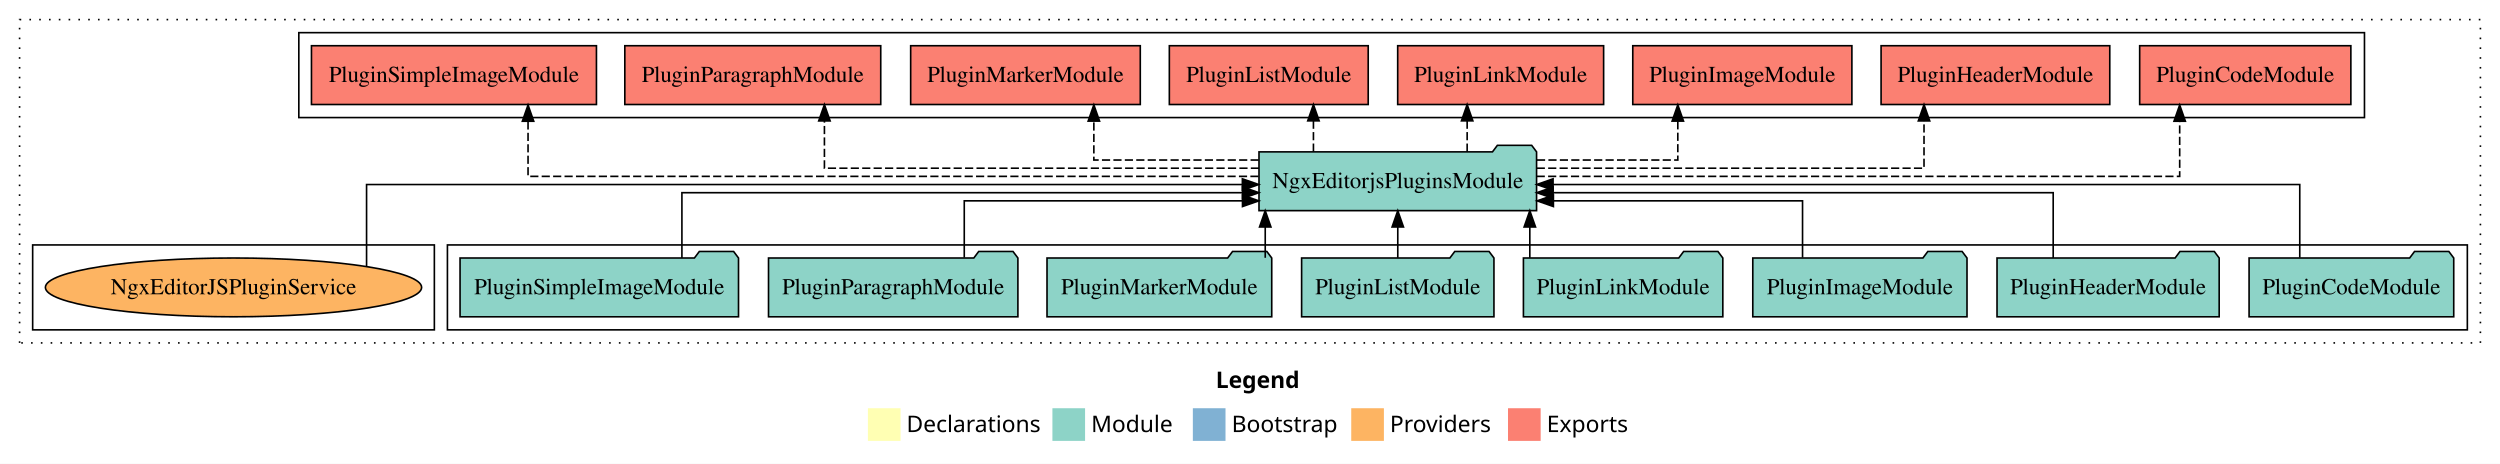
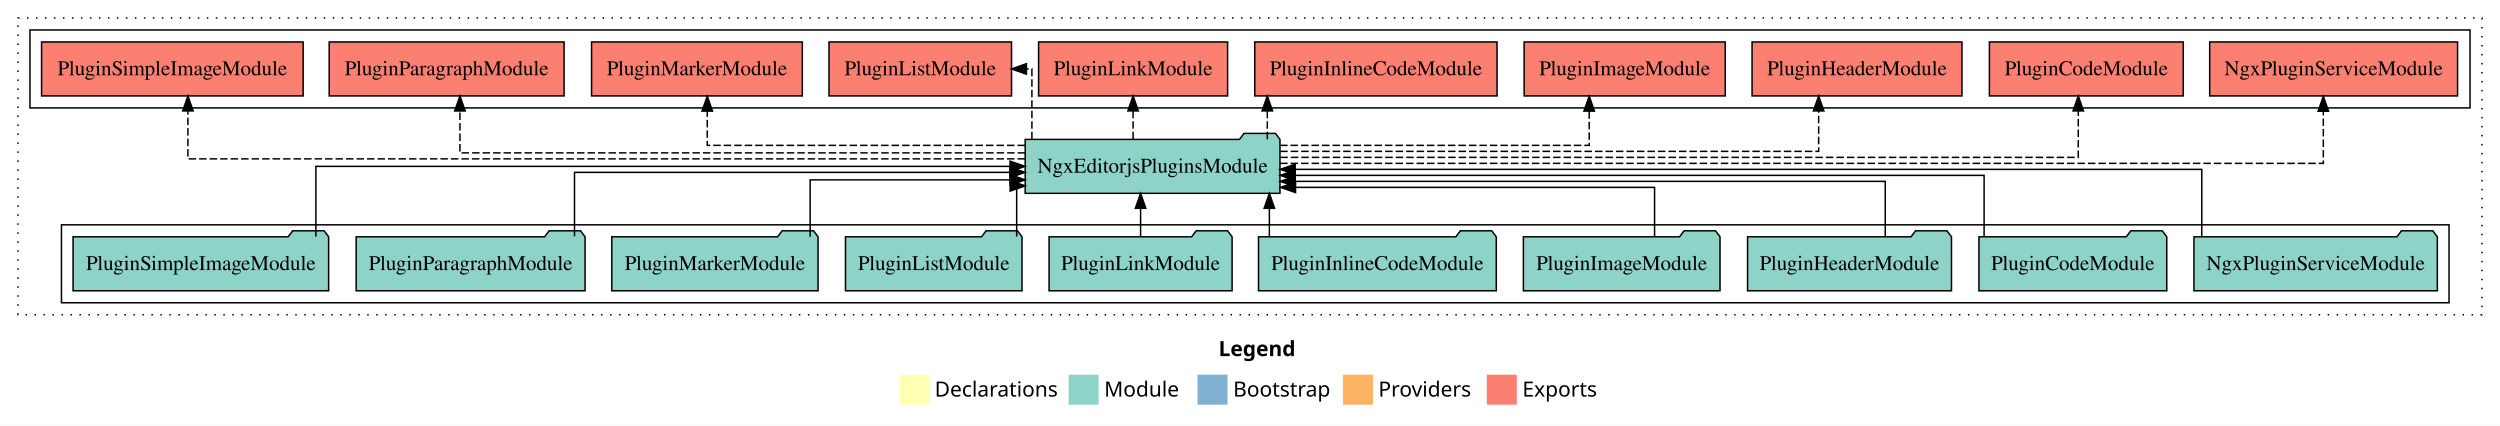
- <svg xmlns="http://www.w3.org/2000/svg" width="1531pt" height="284pt" viewBox="0.00 0.00 1531.00 284.00">
+ <svg xmlns="http://www.w3.org/2000/svg" width="1668pt" height="284pt" viewBox="0.00 0.00 1668.00 284.00">
  <g id="graph0" class="graph" transform="scale(1 1) rotate(0) translate(4 280)">
-     <polygon fill="#ffffff" stroke="transparent" points="-4,4 -4,-280 1527,-280 1527,4 -4,4" />
-     <text text-anchor="start" x="740.509" y="-42.4" font-family="sans-serif" font-weight="bold" font-size="14.00" fill="#000000">Legend</text>
-     <polygon fill="#ffffb3" stroke="transparent" points="527.5,-10 527.5,-30 547.5,-30 547.5,-10 527.5,-10" />
-     <text text-anchor="start" x="551.129" y="-15.4" font-family="sans-serif" font-size="14.00" fill="#000000">  Declarations</text>
-     <polygon fill="#8dd3c7" stroke="transparent" points="640.5,-10 640.5,-30 660.5,-30 660.5,-10 640.5,-10" />
-     <text text-anchor="start" x="664.225" y="-15.4" font-family="sans-serif" font-size="14.00" fill="#000000">  Module</text>
-     <polygon fill="#80b1d3" stroke="transparent" points="726.5,-10 726.5,-30 746.5,-30 746.5,-10 726.5,-10" />
-     <text text-anchor="start" x="750.281" y="-15.4" font-family="sans-serif" font-size="14.00" fill="#000000">  Bootstrap</text>
-     <polygon fill="#fdb462" stroke="transparent" points="823.5,-10 823.5,-30 843.5,-30 843.5,-10 823.5,-10" />
-     <text text-anchor="start" x="847.173" y="-15.4" font-family="sans-serif" font-size="14.00" fill="#000000">  Providers</text>
-     <polygon fill="#fb8072" stroke="transparent" points="919.5,-10 919.5,-30 939.5,-30 939.5,-10 919.5,-10" />
-     <text text-anchor="start" x="943.226" y="-15.4" font-family="sans-serif" font-size="14.00" fill="#000000">  Exports</text>
+     <polygon fill="#ffffff" stroke="transparent" points="-4,4 -4,-280 1664,-280 1664,4 -4,4" />
+     <text text-anchor="start" x="809.009" y="-42.4" font-family="sans-serif" font-weight="bold" font-size="14.00" fill="#000000">Legend</text>
+     <polygon fill="#ffffb3" stroke="transparent" points="596,-10 596,-30 616,-30 616,-10 596,-10" />
+     <text text-anchor="start" x="619.629" y="-15.4" font-family="sans-serif" font-size="14.00" fill="#000000">  Declarations</text>
+     <polygon fill="#8dd3c7" stroke="transparent" points="709,-10 709,-30 729,-30 729,-10 709,-10" />
+     <text text-anchor="start" x="732.725" y="-15.4" font-family="sans-serif" font-size="14.00" fill="#000000">  Module</text>
+     <polygon fill="#80b1d3" stroke="transparent" points="795,-10 795,-30 815,-30 815,-10 795,-10" />
+     <text text-anchor="start" x="818.781" y="-15.4" font-family="sans-serif" font-size="14.00" fill="#000000">  Bootstrap</text>
+     <polygon fill="#fdb462" stroke="transparent" points="892,-10 892,-30 912,-30 912,-10 892,-10" />
+     <text text-anchor="start" x="915.673" y="-15.4" font-family="sans-serif" font-size="14.00" fill="#000000">  Providers</text>
+     <polygon fill="#fb8072" stroke="transparent" points="988,-10 988,-30 1008,-30 1008,-10 988,-10" />
+     <text text-anchor="start" x="1011.726" y="-15.4" font-family="sans-serif" font-size="14.00" fill="#000000">  Exports</text>
    <g id="clust1" class="cluster">
-       <polygon fill="none" stroke="#000000" stroke-dasharray="1,5" points="8,-70 8,-268 1515,-268 1515,-70 8,-70" />
+       <polygon fill="none" stroke="#000000" stroke-dasharray="1,5" points="8,-70 8,-268 1652,-268 1652,-70 8,-70" />
    </g>
    <g id="clust3" class="cluster">
-       <polygon fill="none" stroke="#000000" points="270,-78 270,-130 1507,-130 1507,-78 270,-78" />
+       <polygon fill="none" stroke="#000000" points="37,-78 37,-130 1630,-130 1630,-78 37,-78" />
    </g>
    <g id="clust4" class="cluster">
-       <polygon fill="none" stroke="#000000" points="179,-208 179,-260 1444,-260 1444,-208 179,-208" />
-     </g>
-     <g id="clust6" class="cluster">
-       <polygon fill="none" stroke="#000000" points="16,-78 16,-130 262,-130 262,-78 16,-78" />
+       <polygon fill="none" stroke="#000000" points="16,-208 16,-260 1644,-260 1644,-208 16,-208" />
    </g>
    <g id="node1" class="node">
-       <polygon fill="#8dd3c7" stroke="#000000" points="1498.665,-122 1495.665,-126 1474.665,-126 1471.665,-122 1373.335,-122 1373.335,-86 1498.665,-86 1498.665,-122" />
-       <text text-anchor="middle" x="1436" y="-99.8" font-family="Times,serif" font-size="14.00" fill="#000000">PluginCodeModule</text>
+       <polygon fill="#8dd3c7" stroke="#000000" points="1622.198,-122 1619.198,-126 1598.198,-126 1595.198,-122 1459.802,-122 1459.802,-86 1622.198,-86 1622.198,-122" />
+       <text text-anchor="middle" x="1541" y="-99.8" font-family="Times,serif" font-size="14.00" fill="#000000">NgxPluginServiceModule</text>
+     </g>
+     <g id="node11" class="node">
+       <polygon fill="#8dd3c7" stroke="#000000" points="849.994,-187 846.994,-191 825.994,-191 822.994,-187 680.006,-187 680.006,-151 849.994,-151 849.994,-187" />
+       <text text-anchor="middle" x="765" y="-164.8" font-family="Times,serif" font-size="14.00" fill="#000000">NgxEditorjsPluginsModule</text>
+     </g>
+     <g id="edge1" class="edge">
+       <path fill="none" stroke="#000000" d="M1465.026,-122.222C1465.026,-140.828 1465.026,-167 1465.026,-167 1465.026,-167 860.137,-167 860.137,-167" />
+       <polygon fill="#000000" stroke="#000000" points="860.137,-163.5 850.137,-167 860.137,-170.5 860.137,-163.5" />
+     </g>
+     <g id="node2" class="node">
+       <polygon fill="#8dd3c7" stroke="#000000" points="1441.665,-122 1438.665,-126 1417.665,-126 1414.665,-122 1316.335,-122 1316.335,-86 1441.665,-86 1441.665,-122" />
+       <text text-anchor="middle" x="1379" y="-99.8" font-family="Times,serif" font-size="14.00" fill="#000000">PluginCodeModule</text>
+     </g>
+     <g id="edge2" class="edge">
+       <path fill="none" stroke="#000000" d="M1319.793,-122.022C1319.793,-139.373 1319.793,-163 1319.793,-163 1319.793,-163 860.168,-163 860.168,-163" />
+       <polygon fill="#000000" stroke="#000000" points="860.168,-159.5 850.168,-163 860.168,-166.5 860.168,-159.5" />
+     </g>
+     <g id="node3" class="node">
+       <polygon fill="#8dd3c7" stroke="#000000" points="1298.025,-122 1295.025,-126 1274.025,-126 1271.025,-122 1161.975,-122 1161.975,-86 1298.025,-86 1298.025,-122" />
+       <text text-anchor="middle" x="1230" y="-99.8" font-family="Times,serif" font-size="14.00" fill="#000000">PluginHeaderModule</text>
+     </g>
+     <g id="edge3" class="edge">
+       <path fill="none" stroke="#000000" d="M1253.837,-122.009C1253.837,-138.049 1253.837,-159 1253.837,-159 1253.837,-159 860.149,-159 860.149,-159" />
+       <polygon fill="#000000" stroke="#000000" points="860.149,-155.5 850.149,-159 860.149,-162.5 860.149,-155.5" />
+     </g>
+     <g id="node4" class="node">
+       <polygon fill="#8dd3c7" stroke="#000000" points="1143.594,-122 1140.594,-126 1119.594,-126 1116.594,-122 1012.406,-122 1012.406,-86 1143.594,-86 1143.594,-122" />
+       <text text-anchor="middle" x="1078" y="-99.8" font-family="Times,serif" font-size="14.00" fill="#000000">PluginImageModule</text>
+     </g>
+     <g id="edge4" class="edge">
+       <path fill="none" stroke="#000000" d="M1099.932,-122.124C1099.932,-136.783 1099.932,-155 1099.932,-155 1099.932,-155 860.384,-155 860.384,-155" />
+       <polygon fill="#000000" stroke="#000000" points="860.384,-151.5 850.384,-155 860.384,-158.5 860.384,-151.5" />
+     </g>
+     <g id="node5" class="node">
+       <polygon fill="#8dd3c7" stroke="#000000" points="994.322,-122 991.322,-126 970.322,-126 967.322,-122 835.678,-122 835.678,-86 994.322,-86 994.322,-122" />
+       <text text-anchor="middle" x="915" y="-99.8" font-family="Times,serif" font-size="14.00" fill="#000000">PluginInlineCodeModule</text>
+     </g>
+     <g id="edge5" class="edge">
+       <path fill="none" stroke="#000000" d="M842.918,-122.106C842.918,-122.106 842.918,-140.991 842.918,-140.991" />
+       <polygon fill="#000000" stroke="#000000" points="839.418,-140.991 842.918,-150.991 846.418,-140.991 839.418,-140.991" />
+     </g>
+     <g id="node6" class="node">
+       <polygon fill="#8dd3c7" stroke="#000000" points="818.058,-122 815.058,-126 794.058,-126 791.058,-122 695.942,-122 695.942,-86 818.058,-86 818.058,-122" />
+       <text text-anchor="middle" x="757" y="-99.8" font-family="Times,serif" font-size="14.00" fill="#000000">PluginLinkModule</text>
+     </g>
+     <g id="edge6" class="edge">
+       <path fill="none" stroke="#000000" d="M757,-122.106C757,-122.106 757,-140.991 757,-140.991" />
+       <polygon fill="#000000" stroke="#000000" points="753.5,-140.991 757,-150.991 760.5,-140.991 753.5,-140.991" />
+     </g>
+     <g id="node7" class="node">
+       <polygon fill="#8dd3c7" stroke="#000000" points="677.892,-122 674.892,-126 653.892,-126 650.892,-122 560.108,-122 560.108,-86 677.892,-86 677.892,-122" />
+       <text text-anchor="middle" x="619" y="-99.8" font-family="Times,serif" font-size="14.00" fill="#000000">PluginListModule</text>
+     </g>
+     <g id="edge7" class="edge">
+       <path fill="none" stroke="#000000" d="M674.321,-122.187C674.321,-137.182 674.321,-156 674.321,-156 674.321,-156 674.888,-156 674.888,-156" />
+       <polygon fill="#000000" stroke="#000000" points="669.993,-159.5 679.993,-156 669.993,-152.5 669.993,-159.5" />
+     </g>
+     <g id="node8" class="node">
+       <polygon fill="#8dd3c7" stroke="#000000" points="541.809,-122 538.809,-126 517.809,-126 514.809,-122 404.191,-122 404.191,-86 541.809,-86 541.809,-122" />
+       <text text-anchor="middle" x="473" y="-99.8" font-family="Times,serif" font-size="14.00" fill="#000000">PluginMarkerModule</text>
+     </g>
+     <g id="edge8" class="edge">
+       <path fill="none" stroke="#000000" d="M536.529,-122.027C536.529,-138.398 536.529,-160 536.529,-160 536.529,-160 669.926,-160 669.926,-160" />
+       <polygon fill="#000000" stroke="#000000" points="669.926,-163.5 679.926,-160 669.926,-156.5 669.926,-163.5" />
    </g>
    <g id="node9" class="node">
-       <polygon fill="#8dd3c7" stroke="#000000" points="936.994,-187 933.994,-191 912.994,-191 909.994,-187 767.006,-187 767.006,-151 936.994,-151 936.994,-187" />
-       <text text-anchor="middle" x="852" y="-164.8" font-family="Times,serif" font-size="14.00" fill="#000000">NgxEditorjsPluginsModule</text>
+       <polygon fill="#8dd3c7" stroke="#000000" points="386.361,-122 383.361,-126 362.361,-126 359.361,-122 233.639,-122 233.639,-86 386.361,-86 386.361,-122" />
+       <text text-anchor="middle" x="310" y="-99.8" font-family="Times,serif" font-size="14.00" fill="#000000">PluginParagraphModule</text>
    </g>
-     <g id="edge1" class="edge">
-       <path fill="none" stroke="#000000" d="M1404.375,-122.222C1404.375,-140.828 1404.375,-167 1404.375,-167 1404.375,-167 947.098,-167 947.098,-167" />
-       <polygon fill="#000000" stroke="#000000" points="947.098,-163.5 937.098,-167 947.098,-170.5 947.098,-163.5" />
-     </g>
-     <g id="node2" class="node">
-       <polygon fill="#8dd3c7" stroke="#000000" points="1355.025,-122 1352.025,-126 1331.025,-126 1328.025,-122 1218.975,-122 1218.975,-86 1355.025,-86 1355.025,-122" />
-       <text text-anchor="middle" x="1287" y="-99.8" font-family="Times,serif" font-size="14.00" fill="#000000">PluginHeaderModule</text>
-     </g>
-     <g id="edge2" class="edge">
-       <path fill="none" stroke="#000000" d="M1253.375,-122.034C1253.375,-139.06 1253.375,-162 1253.375,-162 1253.375,-162 947.121,-162 947.121,-162" />
-       <polygon fill="#000000" stroke="#000000" points="947.121,-158.5 937.121,-162 947.121,-165.5 947.121,-158.5" />
-     </g>
-     <g id="node3" class="node">
-       <polygon fill="#8dd3c7" stroke="#000000" points="1200.594,-122 1197.594,-126 1176.594,-126 1173.594,-122 1069.406,-122 1069.406,-86 1200.594,-86 1200.594,-122" />
-       <text text-anchor="middle" x="1135" y="-99.8" font-family="Times,serif" font-size="14.00" fill="#000000">PluginImageModule</text>
-     </g>
-     <g id="edge3" class="edge">
-       <path fill="none" stroke="#000000" d="M1099.875,-122.24C1099.875,-137.571 1099.875,-157 1099.875,-157 1099.875,-157 947.304,-157 947.304,-157" />
-       <polygon fill="#000000" stroke="#000000" points="947.304,-153.5 937.304,-157 947.304,-160.5 947.304,-153.5" />
-     </g>
-     <g id="node4" class="node">
-       <polygon fill="#8dd3c7" stroke="#000000" points="1051.058,-122 1048.058,-126 1027.058,-126 1024.058,-122 928.942,-122 928.942,-86 1051.058,-86 1051.058,-122" />
-       <text text-anchor="middle" x="990" y="-99.8" font-family="Times,serif" font-size="14.00" fill="#000000">PluginLinkModule</text>
-     </g>
-     <g id="edge4" class="edge">
-       <path fill="none" stroke="#000000" d="M932.859,-122.106C932.859,-122.106 932.859,-140.991 932.859,-140.991" />
-       <polygon fill="#000000" stroke="#000000" points="929.36,-140.991 932.859,-150.991 936.36,-140.991 929.36,-140.991" />
-     </g>
-     <g id="node5" class="node">
-       <polygon fill="#8dd3c7" stroke="#000000" points="910.892,-122 907.892,-126 886.892,-126 883.892,-122 793.108,-122 793.108,-86 910.892,-86 910.892,-122" />
-       <text text-anchor="middle" x="852" y="-99.8" font-family="Times,serif" font-size="14.00" fill="#000000">PluginListModule</text>
-     </g>
-     <g id="edge5" class="edge">
-       <path fill="none" stroke="#000000" d="M852,-122.106C852,-122.106 852,-140.991 852,-140.991" />
-       <polygon fill="#000000" stroke="#000000" points="848.5,-140.991 852,-150.991 855.5,-140.991 848.5,-140.991" />
-     </g>
-     <g id="node6" class="node">
-       <polygon fill="#8dd3c7" stroke="#000000" points="774.809,-122 771.809,-126 750.809,-126 747.809,-122 637.191,-122 637.191,-86 774.809,-86 774.809,-122" />
-       <text text-anchor="middle" x="706" y="-99.8" font-family="Times,serif" font-size="14.00" fill="#000000">PluginMarkerModule</text>
-     </g>
-     <g id="edge6" class="edge">
-       <path fill="none" stroke="#000000" d="M770.828,-122.106C770.828,-122.106 770.828,-140.991 770.828,-140.991" />
-       <polygon fill="#000000" stroke="#000000" points="767.329,-140.991 770.828,-150.991 774.329,-140.991 767.329,-140.991" />
-     </g>
-     <g id="node7" class="node">
-       <polygon fill="#8dd3c7" stroke="#000000" points="619.361,-122 616.361,-126 595.361,-126 592.361,-122 466.639,-122 466.639,-86 619.361,-86 619.361,-122" />
-       <text text-anchor="middle" x="543" y="-99.8" font-family="Times,serif" font-size="14.00" fill="#000000">PluginParagraphModule</text>
-     </g>
-     <g id="edge7" class="edge">
-       <path fill="none" stroke="#000000" d="M586.513,-122.24C586.513,-137.571 586.513,-157 586.513,-157 586.513,-157 756.903,-157 756.903,-157" />
-       <polygon fill="#000000" stroke="#000000" points="756.903,-160.5 766.903,-157 756.903,-153.5 756.903,-160.5" />
-     </g>
-     <g id="node8" class="node">
-       <polygon fill="#8dd3c7" stroke="#000000" points="448.263,-122 445.263,-126 424.263,-126 421.263,-122 277.737,-122 277.737,-86 448.263,-86 448.263,-122" />
-       <text text-anchor="middle" x="363" y="-99.8" font-family="Times,serif" font-size="14.00" fill="#000000">PluginSimpleImageModule</text>
-     </g>
-     <g id="edge8" class="edge">
-       <path fill="none" stroke="#000000" d="M413.601,-122.034C413.601,-139.06 413.601,-162 413.601,-162 413.601,-162 756.952,-162 756.952,-162" />
-       <polygon fill="#000000" stroke="#000000" points="756.952,-165.5 766.952,-162 756.952,-158.5 756.952,-165.5" />
+     <g id="edge9" class="edge">
+       <path fill="none" stroke="#000000" d="M379.306,-122.302C379.306,-140.27 379.306,-165 379.306,-165 379.306,-165 669.88,-165 669.88,-165" />
+       <polygon fill="#000000" stroke="#000000" points="669.88,-168.5 679.88,-165 669.88,-161.5 669.88,-168.5" />
    </g>
    <g id="node10" class="node">
-       <polygon fill="#fb8072" stroke="#000000" points="1435.665,-252 1306.335,-252 1306.335,-216 1435.665,-216 1435.665,-252" />
-       <text text-anchor="middle" x="1371" y="-229.8" font-family="Times,serif" font-size="14.00" fill="#000000">PluginCodeModule </text>
-     </g>
-     <g id="edge9" class="edge">
-       <path fill="none" stroke="#000000" stroke-dasharray="5,2" d="M937.055,-172C1074.655,-172 1330.84,-172 1330.84,-172 1330.84,-172 1330.84,-205.733 1330.84,-205.733" />
-       <polygon fill="#000000" stroke="#000000" points="1327.34,-205.733 1330.84,-215.733 1334.34,-205.733 1327.34,-205.733" />
-     </g>
-     <g id="node11" class="node">
-       <polygon fill="#fb8072" stroke="#000000" points="1288.025,-252 1147.975,-252 1147.975,-216 1288.025,-216 1288.025,-252" />
-       <text text-anchor="middle" x="1218" y="-229.8" font-family="Times,serif" font-size="14.00" fill="#000000">PluginHeaderModule </text>
+       <polygon fill="#8dd3c7" stroke="#000000" points="215.263,-122 212.263,-126 191.263,-126 188.263,-122 44.737,-122 44.737,-86 215.263,-86 215.263,-122" />
+       <text text-anchor="middle" x="130" y="-99.8" font-family="Times,serif" font-size="14.00" fill="#000000">PluginSimpleImageModule</text>
    </g>
    <g id="edge10" class="edge">
-       <path fill="none" stroke="#000000" stroke-dasharray="5,2" d="M937.093,-177C1032.572,-177 1174.267,-177 1174.267,-177 1174.267,-177 1174.267,-205.965 1174.267,-205.965" />
-       <polygon fill="#000000" stroke="#000000" points="1170.767,-205.965 1174.267,-215.965 1177.767,-205.965 1170.767,-205.965" />
+       <path fill="none" stroke="#000000" d="M206.756,-122.106C206.756,-141.339 206.756,-169 206.756,-169 206.756,-169 669.911,-169 669.911,-169" />
+       <polygon fill="#000000" stroke="#000000" points="669.911,-172.5 679.911,-169 669.911,-165.5 669.911,-172.5" />
    </g>
    <g id="node12" class="node">
-       <polygon fill="#fb8072" stroke="#000000" points="1130.095,-252 995.905,-252 995.905,-216 1130.095,-216 1130.095,-252" />
-       <text text-anchor="middle" x="1063" y="-229.8" font-family="Times,serif" font-size="14.00" fill="#000000">PluginImageModule </text>
+       <polygon fill="#fb8072" stroke="#000000" points="1635.698,-252 1470.302,-252 1470.302,-216 1635.698,-216 1635.698,-252" />
+       <text text-anchor="middle" x="1553" y="-229.8" font-family="Times,serif" font-size="14.00" fill="#000000">NgxPluginServiceModule </text>
    </g>
    <g id="edge11" class="edge">
-       <path fill="none" stroke="#000000" stroke-dasharray="5,2" d="M937.243,-182C980.282,-182 1023.491,-182 1023.491,-182 1023.491,-182 1023.491,-205.813 1023.491,-205.813" />
-       <polygon fill="#000000" stroke="#000000" points="1019.991,-205.813 1023.491,-215.813 1026.991,-205.813 1019.991,-205.813" />
+       <path fill="none" stroke="#000000" stroke-dasharray="5,2" d="M850.081,-171C1052.532,-171 1546.125,-171 1546.125,-171 1546.125,-171 1546.125,-205.778 1546.125,-205.778" />
+       <polygon fill="#000000" stroke="#000000" points="1542.625,-205.778 1546.125,-215.778 1549.625,-205.778 1542.625,-205.778" />
    </g>
    <g id="node13" class="node">
-       <polygon fill="#fb8072" stroke="#000000" points="978.057,-252 851.943,-252 851.943,-216 978.057,-216 978.057,-252" />
-       <text text-anchor="middle" x="915" y="-229.8" font-family="Times,serif" font-size="14.00" fill="#000000">PluginLinkModule </text>
+       <polygon fill="#fb8072" stroke="#000000" points="1452.665,-252 1323.335,-252 1323.335,-216 1452.665,-216 1452.665,-252" />
+       <text text-anchor="middle" x="1388" y="-229.8" font-family="Times,serif" font-size="14.00" fill="#000000">PluginCodeModule </text>
    </g>
    <g id="edge12" class="edge">
-       <path fill="none" stroke="#000000" stroke-dasharray="5,2" d="M894.484,-187.106C894.484,-187.106 894.484,-205.991 894.484,-205.991" />
-       <polygon fill="#000000" stroke="#000000" points="890.985,-205.991 894.484,-215.991 897.985,-205.991 890.985,-205.991" />
+       <path fill="none" stroke="#000000" stroke-dasharray="5,2" d="M850.23,-175C1019.66,-175 1382.625,-175 1382.625,-175 1382.625,-175 1382.625,-205.977 1382.625,-205.977" />
+       <polygon fill="#000000" stroke="#000000" points="1379.125,-205.977 1382.625,-215.977 1386.125,-205.977 1379.125,-205.977" />
    </g>
    <g id="node14" class="node">
-       <polygon fill="#fb8072" stroke="#000000" points="833.893,-252 712.107,-252 712.107,-216 833.893,-216 833.893,-252" />
-       <text text-anchor="middle" x="773" y="-229.8" font-family="Times,serif" font-size="14.00" fill="#000000">PluginListModule </text>
+       <polygon fill="#fb8072" stroke="#000000" points="1305.025,-252 1164.975,-252 1164.975,-216 1305.025,-216 1305.025,-252" />
+       <text text-anchor="middle" x="1235" y="-229.8" font-family="Times,serif" font-size="14.00" fill="#000000">PluginHeaderModule </text>
    </g>
    <g id="edge13" class="edge">
-       <path fill="none" stroke="#000000" stroke-dasharray="5,2" d="M800.349,-187.106C800.349,-187.106 800.349,-205.991 800.349,-205.991" />
-       <polygon fill="#000000" stroke="#000000" points="796.85,-205.991 800.349,-215.991 803.85,-205.991 796.85,-205.991" />
+       <path fill="none" stroke="#000000" stroke-dasharray="5,2" d="M850.161,-179C979.204,-179 1209.413,-179 1209.413,-179 1209.413,-179 1209.413,-205.991 1209.413,-205.991" />
+       <polygon fill="#000000" stroke="#000000" points="1205.913,-205.991 1209.413,-215.991 1212.913,-205.991 1205.913,-205.991" />
    </g>
    <g id="node15" class="node">
-       <polygon fill="#fb8072" stroke="#000000" points="694.309,-252 553.691,-252 553.691,-216 694.309,-216 694.309,-252" />
-       <text text-anchor="middle" x="624" y="-229.8" font-family="Times,serif" font-size="14.00" fill="#000000">PluginMarkerModule </text>
+       <polygon fill="#fb8072" stroke="#000000" points="1147.095,-252 1012.905,-252 1012.905,-216 1147.095,-216 1147.095,-252" />
+       <text text-anchor="middle" x="1080" y="-229.8" font-family="Times,serif" font-size="14.00" fill="#000000">PluginImageModule </text>
    </g>
    <g id="edge14" class="edge">
-       <path fill="none" stroke="#000000" stroke-dasharray="5,2" d="M766.836,-182C717.827,-182 665.875,-182 665.875,-182 665.875,-182 665.875,-205.813 665.875,-205.813" />
-       <polygon fill="#000000" stroke="#000000" points="662.375,-205.813 665.875,-215.813 669.375,-205.813 662.375,-205.813" />
+       <path fill="none" stroke="#000000" stroke-dasharray="5,2" d="M850.044,-183C936.031,-183 1056.318,-183 1056.318,-183 1056.318,-183 1056.318,-205.876 1056.318,-205.876" />
+       <polygon fill="#000000" stroke="#000000" points="1052.818,-205.876 1056.318,-215.876 1059.818,-205.876 1052.818,-205.876" />
    </g>
    <g id="node16" class="node">
-       <polygon fill="#fb8072" stroke="#000000" points="535.362,-252 378.638,-252 378.638,-216 535.362,-216 535.362,-252" />
-       <text text-anchor="middle" x="457" y="-229.8" font-family="Times,serif" font-size="14.00" fill="#000000">PluginParagraphModule </text>
+       <polygon fill="#fb8072" stroke="#000000" points="994.821,-252 833.179,-252 833.179,-216 994.821,-216 994.821,-252" />
+       <text text-anchor="middle" x="914" y="-229.8" font-family="Times,serif" font-size="14.00" fill="#000000">PluginInlineCodeModule </text>
    </g>
    <g id="edge15" class="edge">
-       <path fill="none" stroke="#000000" stroke-dasharray="5,2" d="M767.002,-177C663.086,-177 500.875,-177 500.875,-177 500.875,-177 500.875,-205.965 500.875,-205.965" />
-       <polygon fill="#000000" stroke="#000000" points="497.375,-205.965 500.875,-215.965 504.375,-205.965 497.375,-205.965" />
+       <path fill="none" stroke="#000000" stroke-dasharray="5,2" d="M841.543,-187.106C841.543,-187.106 841.543,-205.991 841.543,-205.991" />
+       <polygon fill="#000000" stroke="#000000" points="838.043,-205.991 841.543,-215.991 845.043,-205.991 838.043,-205.991" />
    </g>
    <g id="node17" class="node">
-       <polygon fill="#fb8072" stroke="#000000" points="361.263,-252 186.737,-252 186.737,-216 361.263,-216 361.263,-252" />
-       <text text-anchor="middle" x="274" y="-229.8" font-family="Times,serif" font-size="14.00" fill="#000000">PluginSimpleImageModule </text>
+       <polygon fill="#fb8072" stroke="#000000" points="815.057,-252 688.943,-252 688.943,-216 815.057,-216 815.057,-252" />
+       <text text-anchor="middle" x="752" y="-229.8" font-family="Times,serif" font-size="14.00" fill="#000000">PluginLinkModule </text>
    </g>
    <g id="edge16" class="edge">
-       <path fill="none" stroke="#000000" stroke-dasharray="5,2" d="M766.72,-172C616.252,-172 319.375,-172 319.375,-172 319.375,-172 319.375,-205.733 319.375,-205.733" />
-       <polygon fill="#000000" stroke="#000000" points="315.875,-205.733 319.375,-215.733 322.875,-205.733 315.875,-205.733" />
+       <path fill="none" stroke="#000000" stroke-dasharray="5,2" d="M752,-187.106C752,-187.106 752,-205.991 752,-205.991" />
+       <polygon fill="#000000" stroke="#000000" points="748.5,-205.991 752,-215.991 755.5,-205.991 748.5,-205.991" />
    </g>
    <g id="node18" class="node">
-       <ellipse fill="#fdb462" stroke="#000000" cx="139" cy="-104" rx="115.207" ry="18" />
-       <text text-anchor="middle" x="139" y="-99.8" font-family="Times,serif" font-size="14.00" fill="#000000">NgxEditorJSPluginService</text>
+       <polygon fill="#fb8072" stroke="#000000" points="670.893,-252 549.107,-252 549.107,-216 670.893,-216 670.893,-252" />
+       <text text-anchor="middle" x="610" y="-229.8" font-family="Times,serif" font-size="14.00" fill="#000000">PluginListModule </text>
    </g>
    <g id="edge17" class="edge">
-       <path fill="none" stroke="#000000" d="M220.486,-116.749C220.486,-135.158 220.486,-167 220.486,-167 220.486,-167 756.831,-167 756.831,-167" />
-       <polygon fill="#000000" stroke="#000000" points="756.831,-170.5 766.831,-167 756.831,-163.5 756.831,-170.5" />
+       <path fill="none" stroke="#000000" stroke-dasharray="5,2" d="M684.487,-187.106C684.487,-206.339 684.487,-234 684.487,-234 684.487,-234 680.825,-234 680.825,-234" />
+       <polygon fill="#000000" stroke="#000000" points="680.825,-230.5 670.825,-234 680.825,-237.5 680.825,-230.5" />
+     </g>
+     <g id="node19" class="node">
+       <polygon fill="#fb8072" stroke="#000000" points="531.309,-252 390.691,-252 390.691,-216 531.309,-216 531.309,-252" />
+       <text text-anchor="middle" x="461" y="-229.8" font-family="Times,serif" font-size="14.00" fill="#000000">PluginMarkerModule </text>
+     </g>
+     <g id="edge18" class="edge">
+       <path fill="none" stroke="#000000" stroke-dasharray="5,2" d="M679.856,-183C592.056,-183 467.875,-183 467.875,-183 467.875,-183 467.875,-205.876 467.875,-205.876" />
+       <polygon fill="#000000" stroke="#000000" points="464.375,-205.876 467.875,-215.876 471.375,-205.876 464.375,-205.876" />
+     </g>
+     <g id="node20" class="node">
+       <polygon fill="#fb8072" stroke="#000000" points="372.362,-252 215.638,-252 215.638,-216 372.362,-216 372.362,-252" />
+       <text text-anchor="middle" x="294" y="-229.8" font-family="Times,serif" font-size="14.00" fill="#000000">PluginParagraphModule </text>
+     </g>
+     <g id="edge19" class="edge">
+       <path fill="none" stroke="#000000" stroke-dasharray="5,2" d="M679.97,-178C546.5,-178 302.875,-178 302.875,-178 302.875,-178 302.875,-205.973 302.875,-205.973" />
+       <polygon fill="#000000" stroke="#000000" points="299.375,-205.973 302.875,-215.973 306.375,-205.973 299.375,-205.973" />
+     </g>
+     <g id="node21" class="node">
+       <polygon fill="#fb8072" stroke="#000000" points="198.263,-252 23.737,-252 23.737,-216 198.263,-216 198.263,-252" />
+       <text text-anchor="middle" x="111" y="-229.8" font-family="Times,serif" font-size="14.00" fill="#000000">PluginSimpleImageModule </text>
+     </g>
+     <g id="edge20" class="edge">
+       <path fill="none" stroke="#000000" stroke-dasharray="5,2" d="M679.864,-174C504.938,-174 121.375,-174 121.375,-174 121.375,-174 121.375,-205.998 121.375,-205.998" />
+       <polygon fill="#000000" stroke="#000000" points="117.875,-205.998 121.375,-215.998 124.875,-205.998 117.875,-205.998" />
    </g>
  </g>
</svg>
